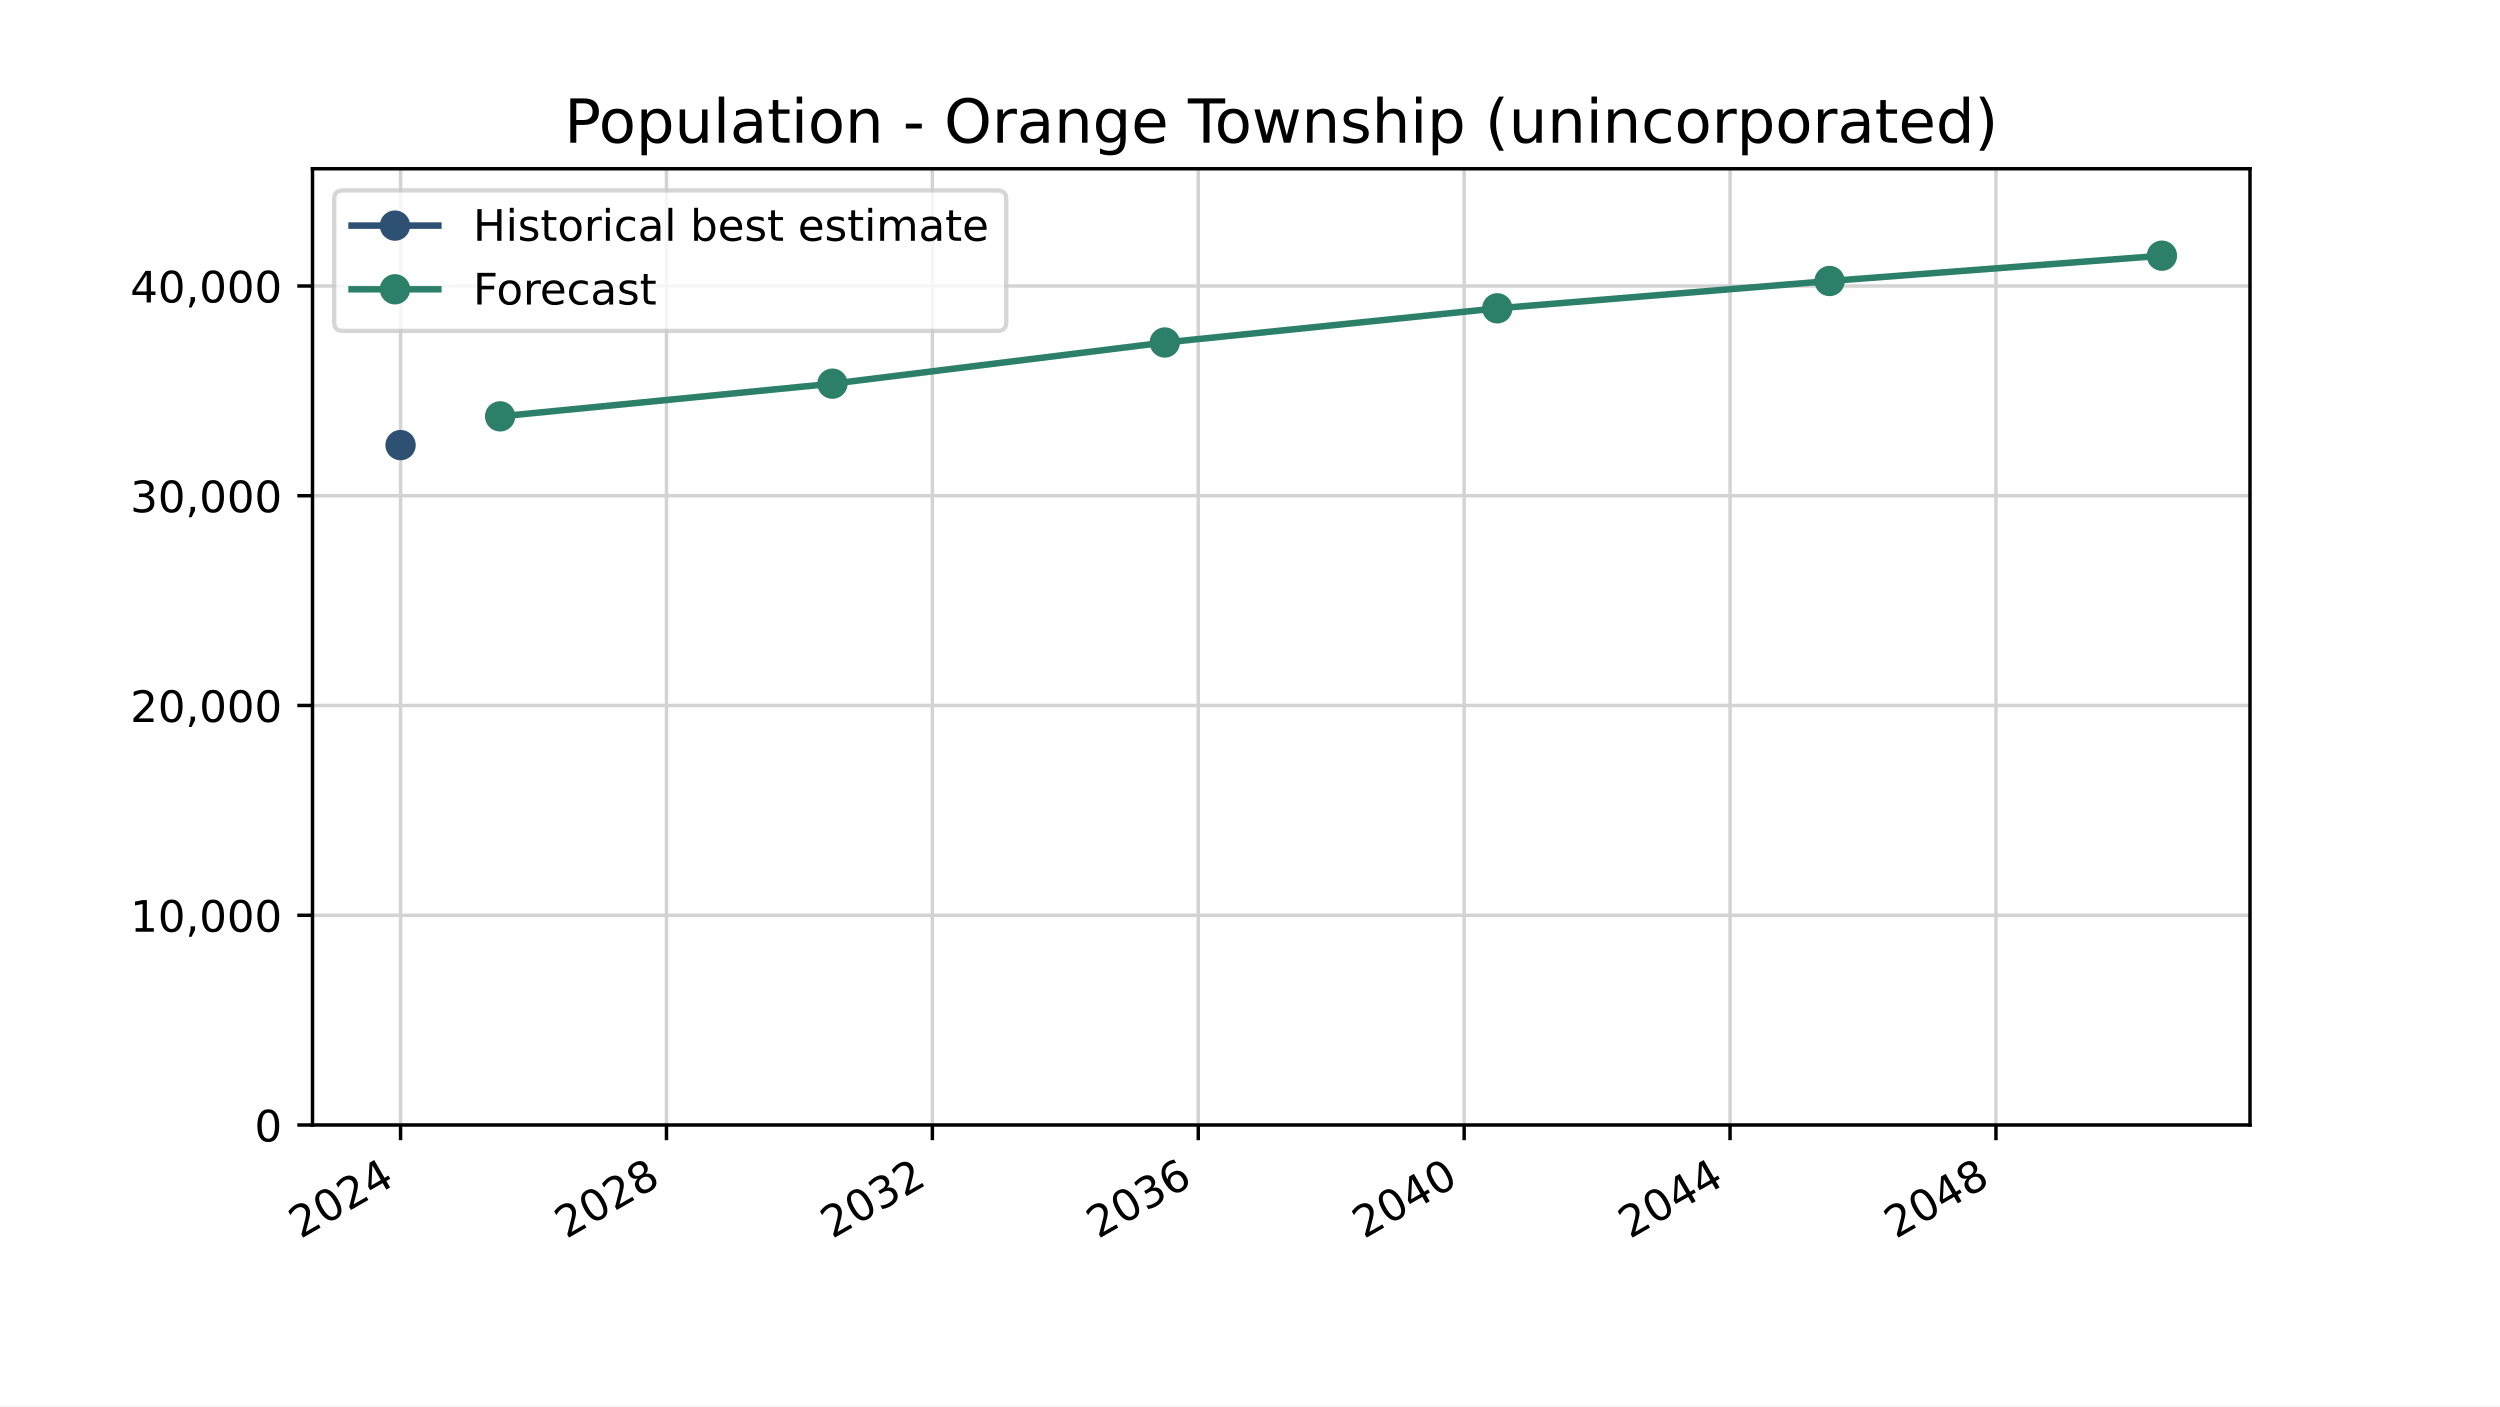
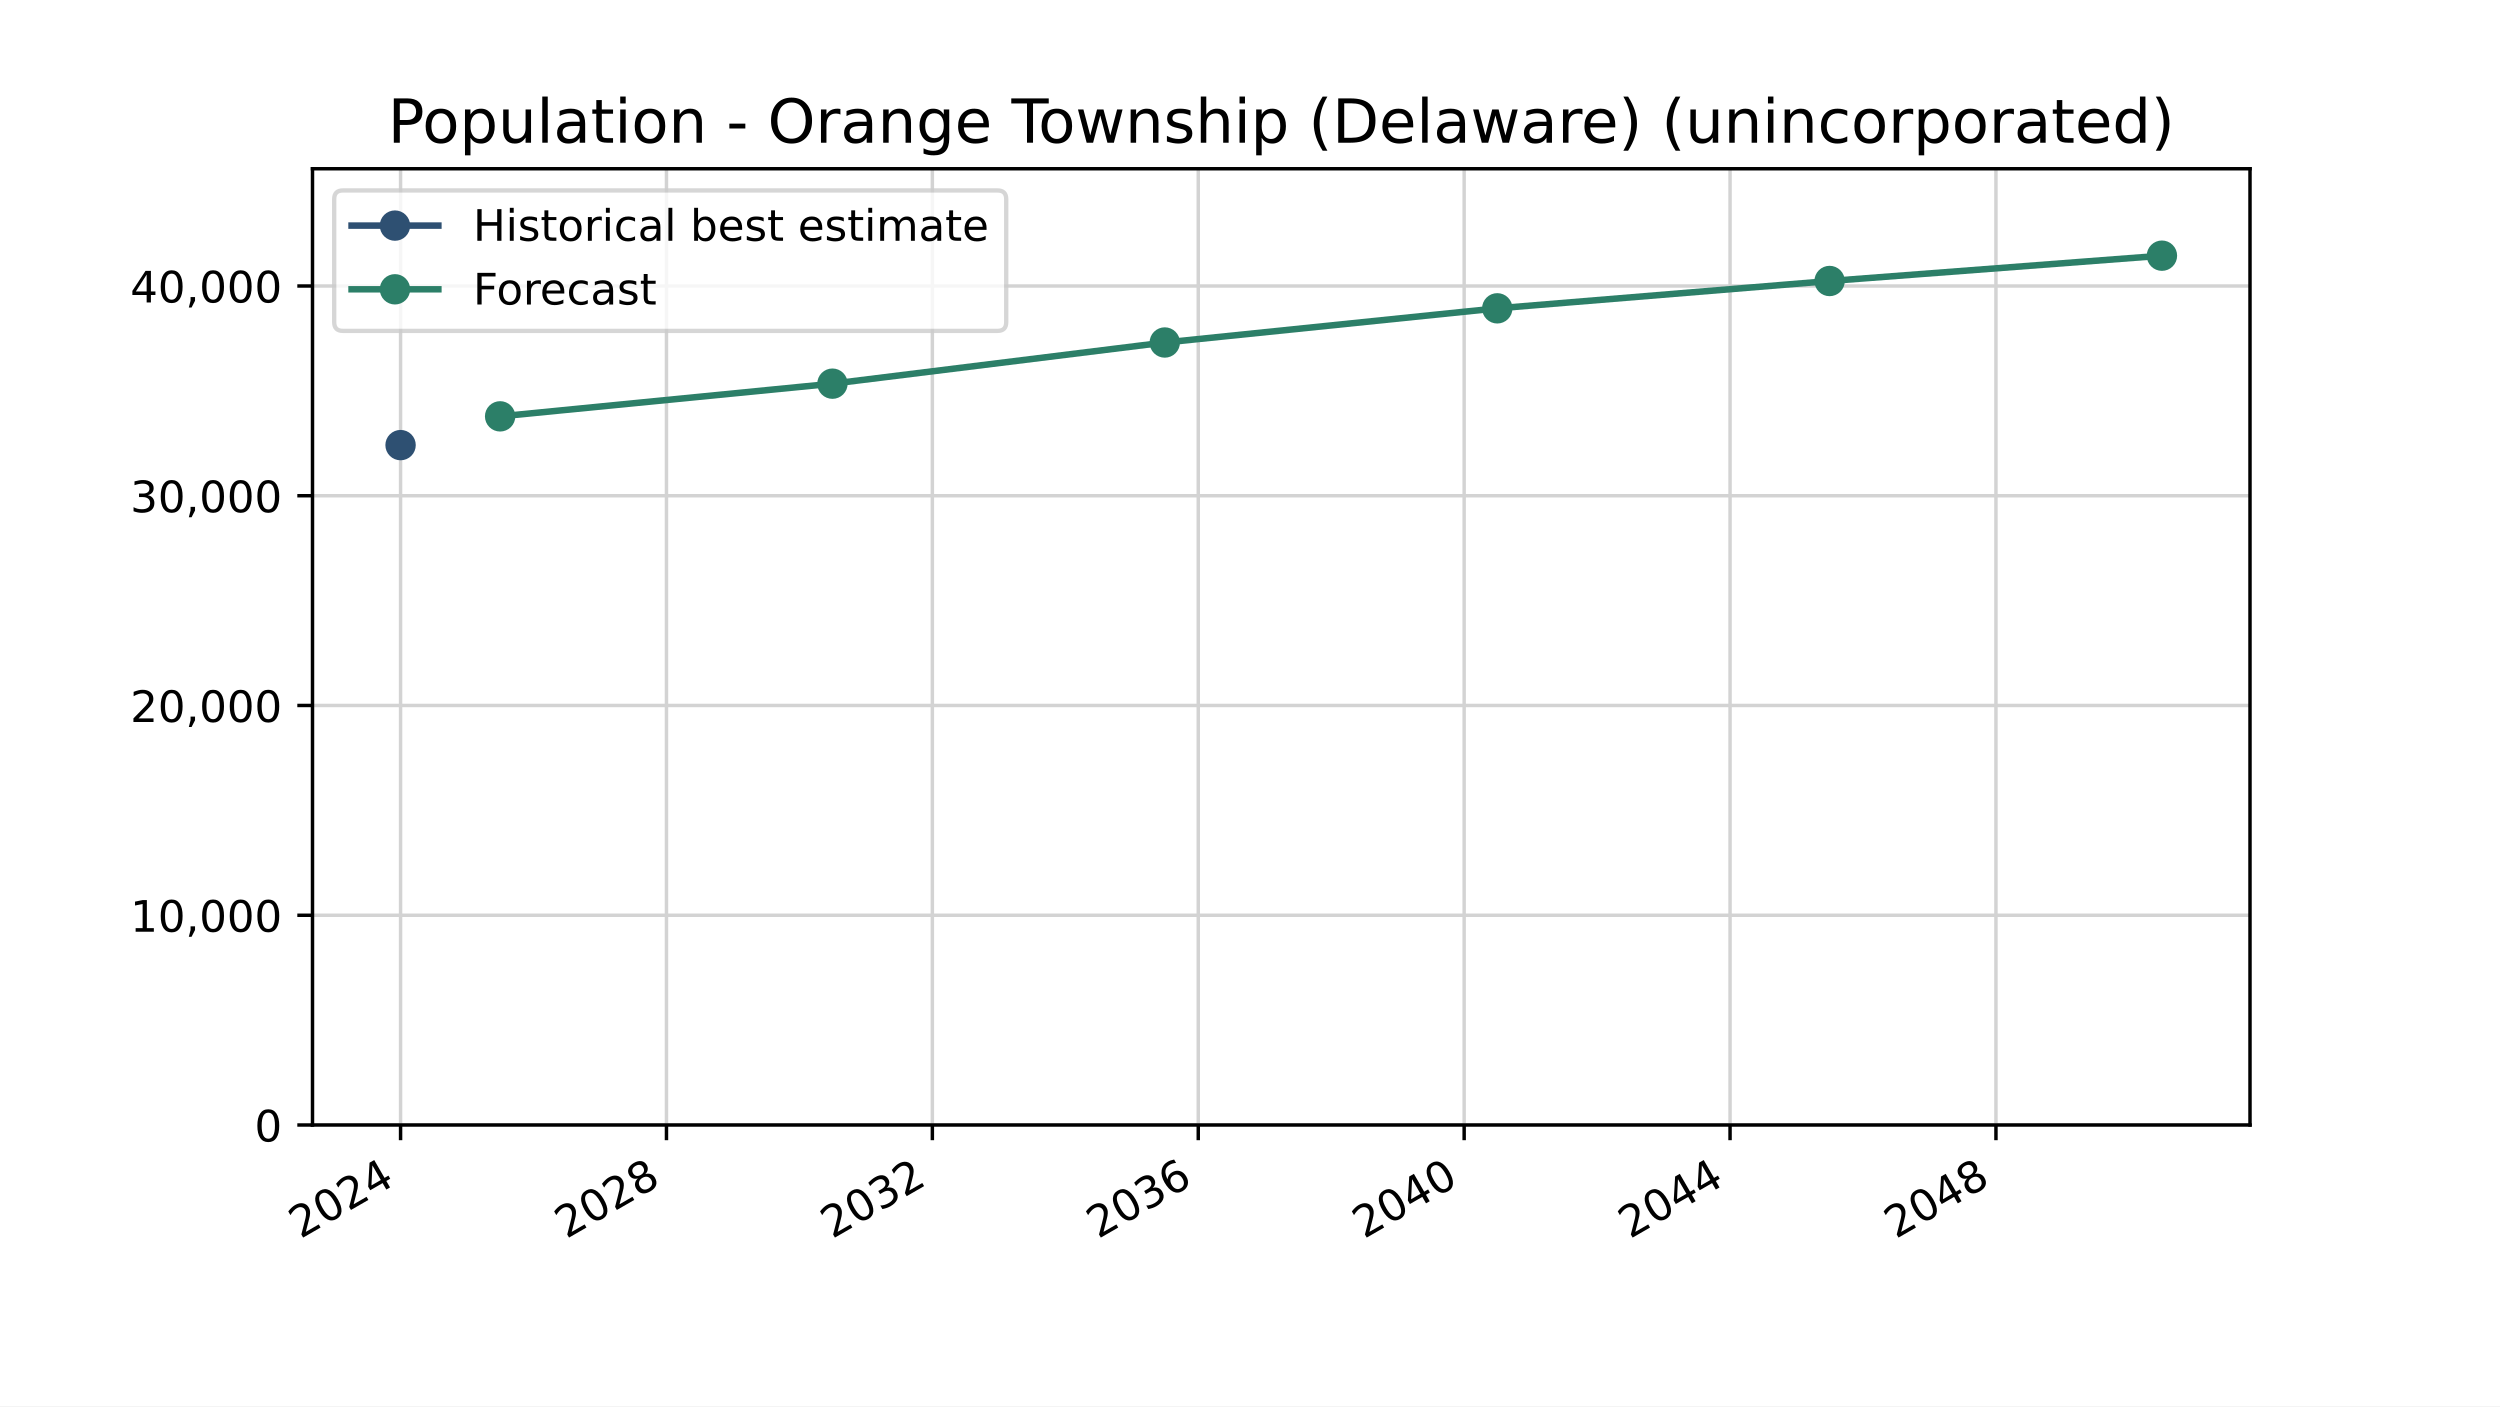
<svg xmlns="http://www.w3.org/2000/svg" xmlns:xlink="http://www.w3.org/1999/xlink" width="576pt" height="324pt" viewBox="0 0 576 324" version="1.1">
  <defs>
    <style type="text/css">*{stroke-linejoin: round; stroke-linecap: butt}</style>
  </defs>
  <g id="figure_1">
    <g id="patch_1">
      <path d="M 0 324  L 576 324  L 576 0  L 0 0  z " style="fill: #ffffff" />
    </g>
    <g id="axes_1">
      <g id="patch_2">
        <path d="M 72 259.2  L 518.4 259.2  L 518.4 38.88  L 72 38.88  z " style="fill: #ffffff" />
      </g>
      <g id="matplotlib.axis_1">
        <g id="xtick_1">
          <g id="line2d_1">
-             <path d="M 92.291 259.2  L 92.291 38.88  " clip-path="url(#p3c61b98af4)" style="fill: none; stroke: #d3d3d3; stroke-width: 0.8; stroke-linecap: square" />
+             <path d="M 92.291 259.2  L 92.291 38.88  " clip-path="url(#p7c94b9ca3a)" style="fill: none; stroke: #d3d3d3; stroke-width: 0.8; stroke-linecap: square" />
          </g>
          <g id="line2d_2">
            <defs>
-               <path id="m74d4436783" d="M 0 0  L 0 3.5  " style="stroke: #000000; stroke-width: 0.8" />
+               <path id="m1e67c21005" d="M 0 0  L 0 3.5  " style="stroke: #000000; stroke-width: 0.8" />
            </defs>
            <g>
-               <use xlink:href="#m74d4436783" x="92.291" y="259.2" style="stroke: #000000; stroke-width: 0.8" />
+               <use xlink:href="#m1e67c21005" x="92.291" y="259.2" style="stroke: #000000; stroke-width: 0.8" />
            </g>
          </g>
          <g id="text_1">
            <g transform="translate(69.21072 285.5054) rotate(-30) scale(0.1 -0.1)">
              <defs>
                <path id="DejaVuSans-32" d="M 1228 531  L 3431 531  L 3431 0  L 469 0  L 469 531  Q 828 903 1448 1529  Q 2069 2156 2228 2338  Q 2531 2678 2651 2914  Q 2772 3150 2772 3378  Q 2772 3750 2511 3984  Q 2250 4219 1831 4219  Q 1534 4219 1204 4116  Q 875 4013 500 3803  L 500 4441  Q 881 4594 1212 4672  Q 1544 4750 1819 4750  Q 2544 4750 2975 4387  Q 3406 4025 3406 3419  Q 3406 3131 3298 2873  Q 3191 2616 2906 2266  Q 2828 2175 2409 1742  Q 1991 1309 1228 531  z " transform="scale(0.015625)" />
                <path id="DejaVuSans-30" d="M 2034 4250  Q 1547 4250 1301 3770  Q 1056 3291 1056 2328  Q 1056 1369 1301 889  Q 1547 409 2034 409  Q 2525 409 2770 889  Q 3016 1369 3016 2328  Q 3016 3291 2770 3770  Q 2525 4250 2034 4250  z M 2034 4750  Q 2819 4750 3233 4129  Q 3647 3509 3647 2328  Q 3647 1150 3233 529  Q 2819 -91 2034 -91  Q 1250 -91 836 529  Q 422 1150 422 2328  Q 422 3509 836 4129  Q 1250 4750 2034 4750  z " transform="scale(0.015625)" />
                <path id="DejaVuSans-34" d="M 2419 4116  L 825 1625  L 2419 1625  L 2419 4116  z M 2253 4666  L 3047 4666  L 3047 1625  L 3713 1625  L 3713 1100  L 3047 1100  L 3047 0  L 2419 0  L 2419 1100  L 313 1100  L 313 1709  L 2253 4666  z " transform="scale(0.015625)" />
              </defs>
              <use xlink:href="#DejaVuSans-32" />
              <use xlink:href="#DejaVuSans-30" x="63.623" />
              <use xlink:href="#DejaVuSans-32" x="127.246" />
              <use xlink:href="#DejaVuSans-34" x="190.869" />
            </g>
          </g>
        </g>
        <g id="xtick_2">
          <g id="line2d_3">
-             <path d="M 153.554 259.2  L 153.554 38.88  " clip-path="url(#p3c61b98af4)" style="fill: none; stroke: #d3d3d3; stroke-width: 0.8; stroke-linecap: square" />
+             <path d="M 153.554 259.2  L 153.554 38.88  " clip-path="url(#p7c94b9ca3a)" style="fill: none; stroke: #d3d3d3; stroke-width: 0.8; stroke-linecap: square" />
          </g>
          <g id="line2d_4">
            <g>
-               <use xlink:href="#m74d4436783" x="153.554" y="259.2" style="stroke: #000000; stroke-width: 0.8" />
+               <use xlink:href="#m1e67c21005" x="153.554" y="259.2" style="stroke: #000000; stroke-width: 0.8" />
            </g>
          </g>
          <g id="text_2">
            <g transform="translate(130.4734 285.5054) rotate(-30) scale(0.1 -0.1)">
              <defs>
                <path id="DejaVuSans-38" d="M 2034 2216  Q 1584 2216 1326 1975  Q 1069 1734 1069 1313  Q 1069 891 1326 650  Q 1584 409 2034 409  Q 2484 409 2743 651  Q 3003 894 3003 1313  Q 3003 1734 2745 1975  Q 2488 2216 2034 2216  z M 1403 2484  Q 997 2584 770 2862  Q 544 3141 544 3541  Q 544 4100 942 4425  Q 1341 4750 2034 4750  Q 2731 4750 3128 4425  Q 3525 4100 3525 3541  Q 3525 3141 3298 2862  Q 3072 2584 2669 2484  Q 3125 2378 3379 2068  Q 3634 1759 3634 1313  Q 3634 634 3220 271  Q 2806 -91 2034 -91  Q 1263 -91 848 271  Q 434 634 434 1313  Q 434 1759 690 2068  Q 947 2378 1403 2484  z M 1172 3481  Q 1172 3119 1398 2916  Q 1625 2713 2034 2713  Q 2441 2713 2670 2916  Q 2900 3119 2900 3481  Q 2900 3844 2670 4047  Q 2441 4250 2034 4250  Q 1625 4250 1398 4047  Q 1172 3844 1172 3481  z " transform="scale(0.015625)" />
              </defs>
              <use xlink:href="#DejaVuSans-32" />
              <use xlink:href="#DejaVuSans-30" x="63.623" />
              <use xlink:href="#DejaVuSans-32" x="127.246" />
              <use xlink:href="#DejaVuSans-38" x="190.869" />
            </g>
          </g>
        </g>
        <g id="xtick_3">
          <g id="line2d_5">
-             <path d="M 214.816 259.2  L 214.816 38.88  " clip-path="url(#p3c61b98af4)" style="fill: none; stroke: #d3d3d3; stroke-width: 0.8; stroke-linecap: square" />
+             <path d="M 214.816 259.2  L 214.816 38.88  " clip-path="url(#p7c94b9ca3a)" style="fill: none; stroke: #d3d3d3; stroke-width: 0.8; stroke-linecap: square" />
          </g>
          <g id="line2d_6">
            <g>
-               <use xlink:href="#m74d4436783" x="214.816" y="259.2" style="stroke: #000000; stroke-width: 0.8" />
+               <use xlink:href="#m1e67c21005" x="214.816" y="259.2" style="stroke: #000000; stroke-width: 0.8" />
            </g>
          </g>
          <g id="text_3">
            <g transform="translate(191.7361 285.5054) rotate(-30) scale(0.1 -0.1)">
              <defs>
                <path id="DejaVuSans-33" d="M 2597 2516  Q 3050 2419 3304 2112  Q 3559 1806 3559 1356  Q 3559 666 3084 287  Q 2609 -91 1734 -91  Q 1441 -91 1130 -33  Q 819 25 488 141  L 488 750  Q 750 597 1062 519  Q 1375 441 1716 441  Q 2309 441 2620 675  Q 2931 909 2931 1356  Q 2931 1769 2642 2001  Q 2353 2234 1838 2234  L 1294 2234  L 1294 2753  L 1863 2753  Q 2328 2753 2575 2939  Q 2822 3125 2822 3475  Q 2822 3834 2567 4026  Q 2313 4219 1838 4219  Q 1578 4219 1281 4162  Q 984 4106 628 3988  L 628 4550  Q 988 4650 1302 4700  Q 1616 4750 1894 4750  Q 2613 4750 3031 4423  Q 3450 4097 3450 3541  Q 3450 3153 3228 2886  Q 3006 2619 2597 2516  z " transform="scale(0.015625)" />
              </defs>
              <use xlink:href="#DejaVuSans-32" />
              <use xlink:href="#DejaVuSans-30" x="63.623" />
              <use xlink:href="#DejaVuSans-33" x="127.246" />
              <use xlink:href="#DejaVuSans-32" x="190.869" />
            </g>
          </g>
        </g>
        <g id="xtick_4">
          <g id="line2d_7">
-             <path d="M 276.079 259.2  L 276.079 38.88  " clip-path="url(#p3c61b98af4)" style="fill: none; stroke: #d3d3d3; stroke-width: 0.8; stroke-linecap: square" />
+             <path d="M 276.079 259.2  L 276.079 38.88  " clip-path="url(#p7c94b9ca3a)" style="fill: none; stroke: #d3d3d3; stroke-width: 0.8; stroke-linecap: square" />
          </g>
          <g id="line2d_8">
            <g>
-               <use xlink:href="#m74d4436783" x="276.079" y="259.2" style="stroke: #000000; stroke-width: 0.8" />
+               <use xlink:href="#m1e67c21005" x="276.079" y="259.2" style="stroke: #000000; stroke-width: 0.8" />
            </g>
          </g>
          <g id="text_4">
            <g transform="translate(252.9988 285.5054) rotate(-30) scale(0.1 -0.1)">
              <defs>
                <path id="DejaVuSans-36" d="M 2113 2584  Q 1688 2584 1439 2293  Q 1191 2003 1191 1497  Q 1191 994 1439 701  Q 1688 409 2113 409  Q 2538 409 2786 701  Q 3034 994 3034 1497  Q 3034 2003 2786 2293  Q 2538 2584 2113 2584  z M 3366 4563  L 3366 3988  Q 3128 4100 2886 4159  Q 2644 4219 2406 4219  Q 1781 4219 1451 3797  Q 1122 3375 1075 2522  Q 1259 2794 1537 2939  Q 1816 3084 2150 3084  Q 2853 3084 3261 2657  Q 3669 2231 3669 1497  Q 3669 778 3244 343  Q 2819 -91 2113 -91  Q 1303 -91 875 529  Q 447 1150 447 2328  Q 447 3434 972 4092  Q 1497 4750 2381 4750  Q 2619 4750 2861 4703  Q 3103 4656 3366 4563  z " transform="scale(0.015625)" />
              </defs>
              <use xlink:href="#DejaVuSans-32" />
              <use xlink:href="#DejaVuSans-30" x="63.623" />
              <use xlink:href="#DejaVuSans-33" x="127.246" />
              <use xlink:href="#DejaVuSans-36" x="190.869" />
            </g>
          </g>
        </g>
        <g id="xtick_5">
          <g id="line2d_9">
-             <path d="M 337.342 259.2  L 337.342 38.88  " clip-path="url(#p3c61b98af4)" style="fill: none; stroke: #d3d3d3; stroke-width: 0.8; stroke-linecap: square" />
+             <path d="M 337.342 259.2  L 337.342 38.88  " clip-path="url(#p7c94b9ca3a)" style="fill: none; stroke: #d3d3d3; stroke-width: 0.8; stroke-linecap: square" />
          </g>
          <g id="line2d_10">
            <g>
-               <use xlink:href="#m74d4436783" x="337.342" y="259.2" style="stroke: #000000; stroke-width: 0.8" />
+               <use xlink:href="#m1e67c21005" x="337.342" y="259.2" style="stroke: #000000; stroke-width: 0.8" />
            </g>
          </g>
          <g id="text_5">
            <g transform="translate(314.2615 285.5054) rotate(-30) scale(0.1 -0.1)">
              <use xlink:href="#DejaVuSans-32" />
              <use xlink:href="#DejaVuSans-30" x="63.623" />
              <use xlink:href="#DejaVuSans-34" x="127.246" />
              <use xlink:href="#DejaVuSans-30" x="190.869" />
            </g>
          </g>
        </g>
        <g id="xtick_6">
          <g id="line2d_11">
-             <path d="M 398.604 259.2  L 398.604 38.88  " clip-path="url(#p3c61b98af4)" style="fill: none; stroke: #d3d3d3; stroke-width: 0.8; stroke-linecap: square" />
+             <path d="M 398.604 259.2  L 398.604 38.88  " clip-path="url(#p7c94b9ca3a)" style="fill: none; stroke: #d3d3d3; stroke-width: 0.8; stroke-linecap: square" />
          </g>
          <g id="line2d_12">
            <g>
-               <use xlink:href="#m74d4436783" x="398.604" y="259.2" style="stroke: #000000; stroke-width: 0.8" />
+               <use xlink:href="#m1e67c21005" x="398.604" y="259.2" style="stroke: #000000; stroke-width: 0.8" />
            </g>
          </g>
          <g id="text_6">
            <g transform="translate(375.5242 285.5054) rotate(-30) scale(0.1 -0.1)">
              <use xlink:href="#DejaVuSans-32" />
              <use xlink:href="#DejaVuSans-30" x="63.623" />
              <use xlink:href="#DejaVuSans-34" x="127.246" />
              <use xlink:href="#DejaVuSans-34" x="190.869" />
            </g>
          </g>
        </g>
        <g id="xtick_7">
          <g id="line2d_13">
-             <path d="M 459.867 259.2  L 459.867 38.88  " clip-path="url(#p3c61b98af4)" style="fill: none; stroke: #d3d3d3; stroke-width: 0.8; stroke-linecap: square" />
+             <path d="M 459.867 259.2  L 459.867 38.88  " clip-path="url(#p7c94b9ca3a)" style="fill: none; stroke: #d3d3d3; stroke-width: 0.8; stroke-linecap: square" />
          </g>
          <g id="line2d_14">
            <g>
-               <use xlink:href="#m74d4436783" x="459.867" y="259.2" style="stroke: #000000; stroke-width: 0.8" />
+               <use xlink:href="#m1e67c21005" x="459.867" y="259.2" style="stroke: #000000; stroke-width: 0.8" />
            </g>
          </g>
          <g id="text_7">
            <g transform="translate(436.7869 285.5054) rotate(-30) scale(0.1 -0.1)">
              <use xlink:href="#DejaVuSans-32" />
              <use xlink:href="#DejaVuSans-30" x="63.623" />
              <use xlink:href="#DejaVuSans-34" x="127.246" />
              <use xlink:href="#DejaVuSans-38" x="190.869" />
            </g>
          </g>
        </g>
      </g>
      <g id="matplotlib.axis_2">
        <g id="ytick_1">
          <g id="line2d_15">
-             <path d="M 72 259.2  L 518.4 259.2  " clip-path="url(#p3c61b98af4)" style="fill: none; stroke: #d3d3d3; stroke-width: 0.8; stroke-linecap: square" />
+             <path d="M 72 259.2  L 518.4 259.2  " clip-path="url(#p7c94b9ca3a)" style="fill: none; stroke: #d3d3d3; stroke-width: 0.8; stroke-linecap: square" />
          </g>
          <g id="line2d_16">
            <defs>
-               <path id="m0782b8651d" d="M 0 0  L -3.5 0  " style="stroke: #000000; stroke-width: 0.8" />
+               <path id="ma34942124f" d="M 0 0  L -3.5 0  " style="stroke: #000000; stroke-width: 0.8" />
            </defs>
            <g>
-               <use xlink:href="#m0782b8651d" x="72" y="259.2" style="stroke: #000000; stroke-width: 0.8" />
+               <use xlink:href="#ma34942124f" x="72" y="259.2" style="stroke: #000000; stroke-width: 0.8" />
            </g>
          </g>
          <g id="text_8">
            <g transform="translate(58.6375 262.9992) scale(0.1 -0.1)">
              <use xlink:href="#DejaVuSans-30" />
            </g>
          </g>
        </g>
        <g id="ytick_2">
          <g id="line2d_17">
-             <path d="M 72 210.873  L 518.4 210.873  " clip-path="url(#p3c61b98af4)" style="fill: none; stroke: #d3d3d3; stroke-width: 0.8; stroke-linecap: square" />
+             <path d="M 72 210.873  L 518.4 210.873  " clip-path="url(#p7c94b9ca3a)" style="fill: none; stroke: #d3d3d3; stroke-width: 0.8; stroke-linecap: square" />
          </g>
          <g id="line2d_18">
            <g>
-               <use xlink:href="#m0782b8651d" x="72" y="210.873" style="stroke: #000000; stroke-width: 0.8" />
+               <use xlink:href="#ma34942124f" x="72" y="210.873" style="stroke: #000000; stroke-width: 0.8" />
            </g>
          </g>
          <g id="text_9">
            <g transform="translate(30.00937 214.6723) scale(0.1 -0.1)">
              <defs>
                <path id="DejaVuSans-31" d="M 794 531  L 1825 531  L 1825 4091  L 703 3866  L 703 4441  L 1819 4666  L 2450 4666  L 2450 531  L 3481 531  L 3481 0  L 794 0  L 794 531  z " transform="scale(0.015625)" />
                <path id="DejaVuSans-2c" d="M 750 794  L 1409 794  L 1409 256  L 897 -744  L 494 -744  L 750 256  L 750 794  z " transform="scale(0.015625)" />
              </defs>
              <use xlink:href="#DejaVuSans-31" />
              <use xlink:href="#DejaVuSans-30" x="63.623" />
              <use xlink:href="#DejaVuSans-2c" x="127.246" />
              <use xlink:href="#DejaVuSans-30" x="159.033" />
              <use xlink:href="#DejaVuSans-30" x="222.656" />
              <use xlink:href="#DejaVuSans-30" x="286.279" />
            </g>
          </g>
        </g>
        <g id="ytick_3">
          <g id="line2d_19">
-             <path d="M 72 162.546  L 518.4 162.546  " clip-path="url(#p3c61b98af4)" style="fill: none; stroke: #d3d3d3; stroke-width: 0.8; stroke-linecap: square" />
+             <path d="M 72 162.546  L 518.4 162.546  " clip-path="url(#p7c94b9ca3a)" style="fill: none; stroke: #d3d3d3; stroke-width: 0.8; stroke-linecap: square" />
          </g>
          <g id="line2d_20">
            <g>
-               <use xlink:href="#m0782b8651d" x="72" y="162.546" style="stroke: #000000; stroke-width: 0.8" />
+               <use xlink:href="#ma34942124f" x="72" y="162.546" style="stroke: #000000; stroke-width: 0.8" />
            </g>
          </g>
          <g id="text_10">
            <g transform="translate(30.00937 166.3454) scale(0.1 -0.1)">
              <use xlink:href="#DejaVuSans-32" />
              <use xlink:href="#DejaVuSans-30" x="63.623" />
              <use xlink:href="#DejaVuSans-2c" x="127.246" />
              <use xlink:href="#DejaVuSans-30" x="159.033" />
              <use xlink:href="#DejaVuSans-30" x="222.656" />
              <use xlink:href="#DejaVuSans-30" x="286.279" />
            </g>
          </g>
        </g>
        <g id="ytick_4">
          <g id="line2d_21">
-             <path d="M 72 114.219  L 518.4 114.219  " clip-path="url(#p3c61b98af4)" style="fill: none; stroke: #d3d3d3; stroke-width: 0.8; stroke-linecap: square" />
+             <path d="M 72 114.219  L 518.4 114.219  " clip-path="url(#p7c94b9ca3a)" style="fill: none; stroke: #d3d3d3; stroke-width: 0.8; stroke-linecap: square" />
          </g>
          <g id="line2d_22">
            <g>
-               <use xlink:href="#m0782b8651d" x="72" y="114.219" style="stroke: #000000; stroke-width: 0.8" />
+               <use xlink:href="#ma34942124f" x="72" y="114.219" style="stroke: #000000; stroke-width: 0.8" />
            </g>
          </g>
          <g id="text_11">
            <g transform="translate(30.00937 118.0185) scale(0.1 -0.1)">
              <use xlink:href="#DejaVuSans-33" />
              <use xlink:href="#DejaVuSans-30" x="63.623" />
              <use xlink:href="#DejaVuSans-2c" x="127.246" />
              <use xlink:href="#DejaVuSans-30" x="159.033" />
              <use xlink:href="#DejaVuSans-30" x="222.656" />
              <use xlink:href="#DejaVuSans-30" x="286.279" />
            </g>
          </g>
        </g>
        <g id="ytick_5">
          <g id="line2d_23">
-             <path d="M 72 65.892  L 518.4 65.892  " clip-path="url(#p3c61b98af4)" style="fill: none; stroke: #d3d3d3; stroke-width: 0.8; stroke-linecap: square" />
+             <path d="M 72 65.892  L 518.4 65.892  " clip-path="url(#p7c94b9ca3a)" style="fill: none; stroke: #d3d3d3; stroke-width: 0.8; stroke-linecap: square" />
          </g>
          <g id="line2d_24">
            <g>
-               <use xlink:href="#m0782b8651d" x="72" y="65.892" style="stroke: #000000; stroke-width: 0.8" />
+               <use xlink:href="#ma34942124f" x="72" y="65.892" style="stroke: #000000; stroke-width: 0.8" />
            </g>
          </g>
          <g id="text_12">
            <g transform="translate(30.00937 69.69155) scale(0.1 -0.1)">
              <use xlink:href="#DejaVuSans-34" />
              <use xlink:href="#DejaVuSans-30" x="63.623" />
              <use xlink:href="#DejaVuSans-2c" x="127.246" />
              <use xlink:href="#DejaVuSans-30" x="159.033" />
              <use xlink:href="#DejaVuSans-30" x="222.656" />
              <use xlink:href="#DejaVuSans-30" x="286.279" />
            </g>
          </g>
        </g>
      </g>
      <g id="line2d_25">
-         <path d="M 92.291 102.553  " clip-path="url(#p3c61b98af4)" style="fill: none; stroke: #2e5072; stroke-width: 1.5; stroke-linecap: square" />
+         <path d="M 92.291 102.553  " clip-path="url(#p7c94b9ca3a)" style="fill: none; stroke: #2e5072; stroke-width: 1.5; stroke-linecap: square" />
        <defs>
-           <path id="m5b9df2a413" d="M 0 3  C 0.796 3 1.559 2.684 2.121 2.121  C 2.684 1.559 3 0.796 3 0  C 3 -0.796 2.684 -1.559 2.121 -2.121  C 1.559 -2.684 0.796 -3 0 -3  C -0.796 -3 -1.559 -2.684 -2.121 -2.121  C -2.684 -1.559 -3 -0.796 -3 0  C -3 0.796 -2.684 1.559 -2.121 2.121  C -1.559 2.684 -0.796 3 0 3  z " style="stroke: #2e5072" />
+           <path id="mc41a8453f5" d="M 0 3  C 0.796 3 1.559 2.684 2.121 2.121  C 2.684 1.559 3 0.796 3 0  C 3 -0.796 2.684 -1.559 2.121 -2.121  C 1.559 -2.684 0.796 -3 0 -3  C -0.796 -3 -1.559 -2.684 -2.121 -2.121  C -2.684 -1.559 -3 -0.796 -3 0  C -3 0.796 -2.684 1.559 -2.121 2.121  C -1.559 2.684 -0.796 3 0 3  z " style="stroke: #2e5072" />
        </defs>
-         <g clip-path="url(#p3c61b98af4)">
-           <use xlink:href="#m5b9df2a413" x="92.291" y="102.553" style="fill: #2e5072; stroke: #2e5072" />
+         <g clip-path="url(#p7c94b9ca3a)">
+           <use xlink:href="#mc41a8453f5" x="92.291" y="102.553" style="fill: #2e5072; stroke: #2e5072" />
        </g>
      </g>
      <g id="line2d_26">
-         <path d="M 115.228 95.928  L 191.796 88.398  L 268.364 78.912  L 344.973 71.039  L 421.541 64.742  L 498.109 58.909  " clip-path="url(#p3c61b98af4)" style="fill: none; stroke: #2c7f68; stroke-width: 1.5; stroke-linecap: square" />
+         <path d="M 115.228 95.928  L 191.796 88.398  L 268.364 78.912  L 344.973 71.039  L 421.541 64.742  L 498.109 58.909  " clip-path="url(#p7c94b9ca3a)" style="fill: none; stroke: #2c7f68; stroke-width: 1.5; stroke-linecap: square" />
        <defs>
-           <path id="me2e729bca4" d="M 0 3  C 0.796 3 1.559 2.684 2.121 2.121  C 2.684 1.559 3 0.796 3 0  C 3 -0.796 2.684 -1.559 2.121 -2.121  C 1.559 -2.684 0.796 -3 0 -3  C -0.796 -3 -1.559 -2.684 -2.121 -2.121  C -2.684 -1.559 -3 -0.796 -3 0  C -3 0.796 -2.684 1.559 -2.121 2.121  C -1.559 2.684 -0.796 3 0 3  z " style="stroke: #2c7f68" />
+           <path id="m95859e4693" d="M 0 3  C 0.796 3 1.559 2.684 2.121 2.121  C 2.684 1.559 3 0.796 3 0  C 3 -0.796 2.684 -1.559 2.121 -2.121  C 1.559 -2.684 0.796 -3 0 -3  C -0.796 -3 -1.559 -2.684 -2.121 -2.121  C -2.684 -1.559 -3 -0.796 -3 0  C -3 0.796 -2.684 1.559 -2.121 2.121  C -1.559 2.684 -0.796 3 0 3  z " style="stroke: #2c7f68" />
        </defs>
-         <g clip-path="url(#p3c61b98af4)">
-           <use xlink:href="#me2e729bca4" x="115.228" y="95.928" style="fill: #2c7f68; stroke: #2c7f68" />
-           <use xlink:href="#me2e729bca4" x="191.796" y="88.398" style="fill: #2c7f68; stroke: #2c7f68" />
-           <use xlink:href="#me2e729bca4" x="268.364" y="78.912" style="fill: #2c7f68; stroke: #2c7f68" />
-           <use xlink:href="#me2e729bca4" x="344.973" y="71.039" style="fill: #2c7f68; stroke: #2c7f68" />
-           <use xlink:href="#me2e729bca4" x="421.541" y="64.742" style="fill: #2c7f68; stroke: #2c7f68" />
-           <use xlink:href="#me2e729bca4" x="498.109" y="58.909" style="fill: #2c7f68; stroke: #2c7f68" />
+         <g clip-path="url(#p7c94b9ca3a)">
+           <use xlink:href="#m95859e4693" x="115.228" y="95.928" style="fill: #2c7f68; stroke: #2c7f68" />
+           <use xlink:href="#m95859e4693" x="191.796" y="88.398" style="fill: #2c7f68; stroke: #2c7f68" />
+           <use xlink:href="#m95859e4693" x="268.364" y="78.912" style="fill: #2c7f68; stroke: #2c7f68" />
+           <use xlink:href="#m95859e4693" x="344.973" y="71.039" style="fill: #2c7f68; stroke: #2c7f68" />
+           <use xlink:href="#m95859e4693" x="421.541" y="64.742" style="fill: #2c7f68; stroke: #2c7f68" />
+           <use xlink:href="#m95859e4693" x="498.109" y="58.909" style="fill: #2c7f68; stroke: #2c7f68" />
        </g>
      </g>
      <g id="patch_3">
        <path d="M 72 259.2  L 72 38.88  " style="fill: none; stroke: #000000; stroke-width: 0.8; stroke-linejoin: miter; stroke-linecap: square" />
      </g>
      <g id="patch_4">
        <path d="M 518.4 259.2  L 518.4 38.88  " style="fill: none; stroke: #000000; stroke-width: 0.8; stroke-linejoin: miter; stroke-linecap: square" />
      </g>
      <g id="patch_5">
        <path d="M 72 259.2  L 518.4 259.2  " style="fill: none; stroke: #000000; stroke-width: 0.8; stroke-linejoin: miter; stroke-linecap: square" />
      </g>
      <g id="patch_6">
        <path d="M 72 38.88  L 518.4 38.88  " style="fill: none; stroke: #000000; stroke-width: 0.8; stroke-linejoin: miter; stroke-linecap: square" />
      </g>
      <g id="text_13">
-         <g transform="translate(130.0219 32.88) scale(0.14 -0.14)">
+         <g transform="translate(89.36172 32.88) scale(0.14 -0.14)">
          <defs>
            <path id="DejaVuSans-50" d="M 1259 4147  L 1259 2394  L 2053 2394  Q 2494 2394 2734 2622  Q 2975 2850 2975 3272  Q 2975 3691 2734 3919  Q 2494 4147 2053 4147  L 1259 4147  z M 628 4666  L 2053 4666  Q 2838 4666 3239 4311  Q 3641 3956 3641 3272  Q 3641 2581 3239 2228  Q 2838 1875 2053 1875  L 1259 1875  L 1259 0  L 628 0  L 628 4666  z " transform="scale(0.015625)" />
            <path id="DejaVuSans-6f" d="M 1959 3097  Q 1497 3097 1228 2736  Q 959 2375 959 1747  Q 959 1119 1226 758  Q 1494 397 1959 397  Q 2419 397 2687 759  Q 2956 1122 2956 1747  Q 2956 2369 2687 2733  Q 2419 3097 1959 3097  z M 1959 3584  Q 2709 3584 3137 3096  Q 3566 2609 3566 1747  Q 3566 888 3137 398  Q 2709 -91 1959 -91  Q 1206 -91 779 398  Q 353 888 353 1747  Q 353 2609 779 3096  Q 1206 3584 1959 3584  z " transform="scale(0.015625)" />
            <path id="DejaVuSans-70" d="M 1159 525  L 1159 -1331  L 581 -1331  L 581 3500  L 1159 3500  L 1159 2969  Q 1341 3281 1617 3432  Q 1894 3584 2278 3584  Q 2916 3584 3314 3078  Q 3713 2572 3713 1747  Q 3713 922 3314 415  Q 2916 -91 2278 -91  Q 1894 -91 1617 61  Q 1341 213 1159 525  z M 3116 1747  Q 3116 2381 2855 2742  Q 2594 3103 2138 3103  Q 1681 3103 1420 2742  Q 1159 2381 1159 1747  Q 1159 1113 1420 752  Q 1681 391 2138 391  Q 2594 391 2855 752  Q 3116 1113 3116 1747  z " transform="scale(0.015625)" />
            <path id="DejaVuSans-75" d="M 544 1381  L 544 3500  L 1119 3500  L 1119 1403  Q 1119 906 1312 657  Q 1506 409 1894 409  Q 2359 409 2629 706  Q 2900 1003 2900 1516  L 2900 3500  L 3475 3500  L 3475 0  L 2900 0  L 2900 538  Q 2691 219 2414 64  Q 2138 -91 1772 -91  Q 1169 -91 856 284  Q 544 659 544 1381  z M 1991 3584  L 1991 3584  z " transform="scale(0.015625)" />
            <path id="DejaVuSans-6c" d="M 603 4863  L 1178 4863  L 1178 0  L 603 0  L 603 4863  z " transform="scale(0.015625)" />
            <path id="DejaVuSans-61" d="M 2194 1759  Q 1497 1759 1228 1600  Q 959 1441 959 1056  Q 959 750 1161 570  Q 1363 391 1709 391  Q 2188 391 2477 730  Q 2766 1069 2766 1631  L 2766 1759  L 2194 1759  z M 3341 1997  L 3341 0  L 2766 0  L 2766 531  Q 2569 213 2275 61  Q 1981 -91 1556 -91  Q 1019 -91 701 211  Q 384 513 384 1019  Q 384 1609 779 1909  Q 1175 2209 1959 2209  L 2766 2209  L 2766 2266  Q 2766 2663 2505 2880  Q 2244 3097 1772 3097  Q 1472 3097 1187 3025  Q 903 2953 641 2809  L 641 3341  Q 956 3463 1253 3523  Q 1550 3584 1831 3584  Q 2591 3584 2966 3190  Q 3341 2797 3341 1997  z " transform="scale(0.015625)" />
            <path id="DejaVuSans-74" d="M 1172 4494  L 1172 3500  L 2356 3500  L 2356 3053  L 1172 3053  L 1172 1153  Q 1172 725 1289 603  Q 1406 481 1766 481  L 2356 481  L 2356 0  L 1766 0  Q 1100 0 847 248  Q 594 497 594 1153  L 594 3053  L 172 3053  L 172 3500  L 594 3500  L 594 4494  L 1172 4494  z " transform="scale(0.015625)" />
            <path id="DejaVuSans-69" d="M 603 3500  L 1178 3500  L 1178 0  L 603 0  L 603 3500  z M 603 4863  L 1178 4863  L 1178 4134  L 603 4134  L 603 4863  z " transform="scale(0.015625)" />
            <path id="DejaVuSans-6e" d="M 3513 2113  L 3513 0  L 2938 0  L 2938 2094  Q 2938 2591 2744 2837  Q 2550 3084 2163 3084  Q 1697 3084 1428 2787  Q 1159 2491 1159 1978  L 1159 0  L 581 0  L 581 3500  L 1159 3500  L 1159 2956  Q 1366 3272 1645 3428  Q 1925 3584 2291 3584  Q 2894 3584 3203 3211  Q 3513 2838 3513 2113  z " transform="scale(0.015625)" />
            <path id="DejaVuSans-20" transform="scale(0.015625)" />
            <path id="DejaVuSans-2d" d="M 313 2009  L 1997 2009  L 1997 1497  L 313 1497  L 313 2009  z " transform="scale(0.015625)" />
            <path id="DejaVuSans-4f" d="M 2522 4238  Q 1834 4238 1429 3725  Q 1025 3213 1025 2328  Q 1025 1447 1429 934  Q 1834 422 2522 422  Q 3209 422 3611 934  Q 4013 1447 4013 2328  Q 4013 3213 3611 3725  Q 3209 4238 2522 4238  z M 2522 4750  Q 3503 4750 4090 4092  Q 4678 3434 4678 2328  Q 4678 1225 4090 567  Q 3503 -91 2522 -91  Q 1538 -91 948 565  Q 359 1222 359 2328  Q 359 3434 948 4092  Q 1538 4750 2522 4750  z " transform="scale(0.015625)" />
            <path id="DejaVuSans-72" d="M 2631 2963  Q 2534 3019 2420 3045  Q 2306 3072 2169 3072  Q 1681 3072 1420 2755  Q 1159 2438 1159 1844  L 1159 0  L 581 0  L 581 3500  L 1159 3500  L 1159 2956  Q 1341 3275 1631 3429  Q 1922 3584 2338 3584  Q 2397 3584 2469 3576  Q 2541 3569 2628 3553  L 2631 2963  z " transform="scale(0.015625)" />
            <path id="DejaVuSans-67" d="M 2906 1791  Q 2906 2416 2648 2759  Q 2391 3103 1925 3103  Q 1463 3103 1205 2759  Q 947 2416 947 1791  Q 947 1169 1205 825  Q 1463 481 1925 481  Q 2391 481 2648 825  Q 2906 1169 2906 1791  z M 3481 434  Q 3481 -459 3084 -895  Q 2688 -1331 1869 -1331  Q 1566 -1331 1297 -1286  Q 1028 -1241 775 -1147  L 775 -588  Q 1028 -725 1275 -790  Q 1522 -856 1778 -856  Q 2344 -856 2625 -561  Q 2906 -266 2906 331  L 2906 616  Q 2728 306 2450 153  Q 2172 0 1784 0  Q 1141 0 747 490  Q 353 981 353 1791  Q 353 2603 747 3093  Q 1141 3584 1784 3584  Q 2172 3584 2450 3431  Q 2728 3278 2906 2969  L 2906 3500  L 3481 3500  L 3481 434  z " transform="scale(0.015625)" />
            <path id="DejaVuSans-65" d="M 3597 1894  L 3597 1613  L 953 1613  Q 991 1019 1311 708  Q 1631 397 2203 397  Q 2534 397 2845 478  Q 3156 559 3463 722  L 3463 178  Q 3153 47 2828 -22  Q 2503 -91 2169 -91  Q 1331 -91 842 396  Q 353 884 353 1716  Q 353 2575 817 3079  Q 1281 3584 2069 3584  Q 2775 3584 3186 3129  Q 3597 2675 3597 1894  z M 3022 2063  Q 3016 2534 2758 2815  Q 2500 3097 2075 3097  Q 1594 3097 1305 2825  Q 1016 2553 972 2059  L 3022 2063  z " transform="scale(0.015625)" />
            <path id="DejaVuSans-54" d="M -19 4666  L 3928 4666  L 3928 4134  L 2272 4134  L 2272 0  L 1638 0  L 1638 4134  L -19 4134  L -19 4666  z " transform="scale(0.015625)" />
            <path id="DejaVuSans-77" d="M 269 3500  L 844 3500  L 1563 769  L 2278 3500  L 2956 3500  L 3675 769  L 4391 3500  L 4966 3500  L 4050 0  L 3372 0  L 2619 2869  L 1863 0  L 1184 0  L 269 3500  z " transform="scale(0.015625)" />
            <path id="DejaVuSans-73" d="M 2834 3397  L 2834 2853  Q 2591 2978 2328 3040  Q 2066 3103 1784 3103  Q 1356 3103 1142 2972  Q 928 2841 928 2578  Q 928 2378 1081 2264  Q 1234 2150 1697 2047  L 1894 2003  Q 2506 1872 2764 1633  Q 3022 1394 3022 966  Q 3022 478 2636 193  Q 2250 -91 1575 -91  Q 1294 -91 989 -36  Q 684 19 347 128  L 347 722  Q 666 556 975 473  Q 1284 391 1588 391  Q 1994 391 2212 530  Q 2431 669 2431 922  Q 2431 1156 2273 1281  Q 2116 1406 1581 1522  L 1381 1569  Q 847 1681 609 1914  Q 372 2147 372 2553  Q 372 3047 722 3315  Q 1072 3584 1716 3584  Q 2034 3584 2315 3537  Q 2597 3491 2834 3397  z " transform="scale(0.015625)" />
            <path id="DejaVuSans-68" d="M 3513 2113  L 3513 0  L 2938 0  L 2938 2094  Q 2938 2591 2744 2837  Q 2550 3084 2163 3084  Q 1697 3084 1428 2787  Q 1159 2491 1159 1978  L 1159 0  L 581 0  L 581 4863  L 1159 4863  L 1159 2956  Q 1366 3272 1645 3428  Q 1925 3584 2291 3584  Q 2894 3584 3203 3211  Q 3513 2838 3513 2113  z " transform="scale(0.015625)" />
            <path id="DejaVuSans-28" d="M 1984 4856  Q 1566 4138 1362 3434  Q 1159 2731 1159 2009  Q 1159 1288 1364 580  Q 1569 -128 1984 -844  L 1484 -844  Q 1016 -109 783 600  Q 550 1309 550 2009  Q 550 2706 781 3412  Q 1013 4119 1484 4856  L 1984 4856  z " transform="scale(0.015625)" />
+             <path id="DejaVuSans-44" d="M 1259 4147  L 1259 519  L 2022 519  Q 2988 519 3436 956  Q 3884 1394 3884 2338  Q 3884 3275 3436 3711  Q 2988 4147 2022 4147  L 1259 4147  z M 628 4666  L 1925 4666  Q 3281 4666 3915 4102  Q 4550 3538 4550 2338  Q 4550 1131 3912 565  Q 3275 0 1925 0  L 628 0  L 628 4666  z " transform="scale(0.015625)" />
+             <path id="DejaVuSans-29" d="M 513 4856  L 1013 4856  Q 1481 4119 1714 3412  Q 1947 2706 1947 2009  Q 1947 1309 1714 600  Q 1481 -109 1013 -844  L 513 -844  Q 928 -128 1133 580  Q 1338 1288 1338 2009  Q 1338 2731 1133 3434  Q 928 4138 513 4856  z " transform="scale(0.015625)" />
            <path id="DejaVuSans-63" d="M 3122 3366  L 3122 2828  Q 2878 2963 2633 3030  Q 2388 3097 2138 3097  Q 1578 3097 1268 2742  Q 959 2388 959 1747  Q 959 1106 1268 751  Q 1578 397 2138 397  Q 2388 397 2633 464  Q 2878 531 3122 666  L 3122 134  Q 2881 22 2623 -34  Q 2366 -91 2075 -91  Q 1284 -91 818 406  Q 353 903 353 1747  Q 353 2603 823 3093  Q 1294 3584 2113 3584  Q 2378 3584 2631 3529  Q 2884 3475 3122 3366  z " transform="scale(0.015625)" />
            <path id="DejaVuSans-64" d="M 2906 2969  L 2906 4863  L 3481 4863  L 3481 0  L 2906 0  L 2906 525  Q 2725 213 2448 61  Q 2172 -91 1784 -91  Q 1150 -91 751 415  Q 353 922 353 1747  Q 353 2572 751 3078  Q 1150 3584 1784 3584  Q 2172 3584 2448 3432  Q 2725 3281 2906 2969  z M 947 1747  Q 947 1113 1208 752  Q 1469 391 1925 391  Q 2381 391 2643 752  Q 2906 1113 2906 1747  Q 2906 2381 2643 2742  Q 2381 3103 1925 3103  Q 1469 3103 1208 2742  Q 947 2381 947 1747  z " transform="scale(0.015625)" />
-             <path id="DejaVuSans-29" d="M 513 4856  L 1013 4856  Q 1481 4119 1714 3412  Q 1947 2706 1947 2009  Q 1947 1309 1714 600  Q 1481 -109 1013 -844  L 513 -844  Q 928 -128 1133 580  Q 1338 1288 1338 2009  Q 1338 2731 1133 3434  Q 928 4138 513 4856  z " transform="scale(0.015625)" />
          </defs>
          <use xlink:href="#DejaVuSans-50" />
          <use xlink:href="#DejaVuSans-6f" x="56.678" />
          <use xlink:href="#DejaVuSans-70" x="117.859" />
          <use xlink:href="#DejaVuSans-75" x="181.336" />
          <use xlink:href="#DejaVuSans-6c" x="244.715" />
          <use xlink:href="#DejaVuSans-61" x="272.498" />
          <use xlink:href="#DejaVuSans-74" x="333.777" />
          <use xlink:href="#DejaVuSans-69" x="372.986" />
          <use xlink:href="#DejaVuSans-6f" x="400.77" />
          <use xlink:href="#DejaVuSans-6e" x="461.951" />
          <use xlink:href="#DejaVuSans-20" x="525.33" />
          <use xlink:href="#DejaVuSans-2d" x="557.117" />
          <use xlink:href="#DejaVuSans-20" x="593.201" />
          <use xlink:href="#DejaVuSans-4f" x="624.988" />
          <use xlink:href="#DejaVuSans-72" x="703.699" />
          <use xlink:href="#DejaVuSans-61" x="744.812" />
          <use xlink:href="#DejaVuSans-6e" x="806.092" />
          <use xlink:href="#DejaVuSans-67" x="869.471" />
          <use xlink:href="#DejaVuSans-65" x="932.947" />
          <use xlink:href="#DejaVuSans-20" x="994.471" />
          <use xlink:href="#DejaVuSans-54" x="1026.258" />
          <use xlink:href="#DejaVuSans-6f" x="1070.342" />
          <use xlink:href="#DejaVuSans-77" x="1131.523" />
          <use xlink:href="#DejaVuSans-6e" x="1213.311" />
          <use xlink:href="#DejaVuSans-73" x="1276.689" />
          <use xlink:href="#DejaVuSans-68" x="1328.789" />
          <use xlink:href="#DejaVuSans-69" x="1392.168" />
          <use xlink:href="#DejaVuSans-70" x="1419.951" />
          <use xlink:href="#DejaVuSans-20" x="1483.428" />
          <use xlink:href="#DejaVuSans-28" x="1515.215" />
-           <use xlink:href="#DejaVuSans-75" x="1554.229" />
-           <use xlink:href="#DejaVuSans-6e" x="1617.607" />
-           <use xlink:href="#DejaVuSans-69" x="1680.986" />
-           <use xlink:href="#DejaVuSans-6e" x="1708.77" />
-           <use xlink:href="#DejaVuSans-63" x="1772.148" />
-           <use xlink:href="#DejaVuSans-6f" x="1827.129" />
-           <use xlink:href="#DejaVuSans-72" x="1888.311" />
-           <use xlink:href="#DejaVuSans-70" x="1929.424" />
-           <use xlink:href="#DejaVuSans-6f" x="1992.9" />
-           <use xlink:href="#DejaVuSans-72" x="2054.082" />
-           <use xlink:href="#DejaVuSans-61" x="2095.195" />
-           <use xlink:href="#DejaVuSans-74" x="2156.475" />
-           <use xlink:href="#DejaVuSans-65" x="2195.684" />
-           <use xlink:href="#DejaVuSans-64" x="2257.207" />
-           <use xlink:href="#DejaVuSans-29" x="2320.684" />
+           <use xlink:href="#DejaVuSans-44" x="1554.229" />
+           <use xlink:href="#DejaVuSans-65" x="1631.23" />
+           <use xlink:href="#DejaVuSans-6c" x="1692.754" />
+           <use xlink:href="#DejaVuSans-61" x="1720.537" />
+           <use xlink:href="#DejaVuSans-77" x="1781.816" />
+           <use xlink:href="#DejaVuSans-61" x="1863.604" />
+           <use xlink:href="#DejaVuSans-72" x="1924.883" />
+           <use xlink:href="#DejaVuSans-65" x="1963.746" />
+           <use xlink:href="#DejaVuSans-29" x="2025.27" />
+           <use xlink:href="#DejaVuSans-20" x="2064.283" />
+           <use xlink:href="#DejaVuSans-28" x="2096.07" />
+           <use xlink:href="#DejaVuSans-75" x="2135.084" />
+           <use xlink:href="#DejaVuSans-6e" x="2198.463" />
+           <use xlink:href="#DejaVuSans-69" x="2261.842" />
+           <use xlink:href="#DejaVuSans-6e" x="2289.625" />
+           <use xlink:href="#DejaVuSans-63" x="2353.004" />
+           <use xlink:href="#DejaVuSans-6f" x="2407.984" />
+           <use xlink:href="#DejaVuSans-72" x="2469.166" />
+           <use xlink:href="#DejaVuSans-70" x="2510.279" />
+           <use xlink:href="#DejaVuSans-6f" x="2573.756" />
+           <use xlink:href="#DejaVuSans-72" x="2634.938" />
+           <use xlink:href="#DejaVuSans-61" x="2676.051" />
+           <use xlink:href="#DejaVuSans-74" x="2737.33" />
+           <use xlink:href="#DejaVuSans-65" x="2776.539" />
+           <use xlink:href="#DejaVuSans-64" x="2838.062" />
+           <use xlink:href="#DejaVuSans-29" x="2901.539" />
        </g>
      </g>
      <g id="legend_1">
        <g id="patch_7">
          <path d="M 79 76.236  L 229.831 76.236  Q 231.831 76.236 231.831 74.236  L 231.831 45.88  Q 231.831 43.88 229.831 43.88  L 79 43.88  Q 77 43.88 77 45.88  L 77 74.236  Q 77 76.236 79 76.236  z " style="fill: #ffffff; opacity: 0.8; stroke: #cccccc; stroke-linejoin: miter" />
        </g>
        <g id="line2d_27">
          <path d="M 81 51.978  L 91 51.978  L 101 51.978  " style="fill: none; stroke: #2e5072; stroke-width: 1.5; stroke-linecap: square" />
          <g>
-             <use xlink:href="#m5b9df2a413" x="91" y="51.978" style="fill: #2e5072; stroke: #2e5072" />
+             <use xlink:href="#mc41a8453f5" x="91" y="51.978" style="fill: #2e5072; stroke: #2e5072" />
          </g>
        </g>
        <g id="text_14">
          <g transform="translate(109 55.47844) scale(0.1 -0.1)">
            <defs>
              <path id="DejaVuSans-48" d="M 628 4666  L 1259 4666  L 1259 2753  L 3553 2753  L 3553 4666  L 4184 4666  L 4184 0  L 3553 0  L 3553 2222  L 1259 2222  L 1259 0  L 628 0  L 628 4666  z " transform="scale(0.015625)" />
              <path id="DejaVuSans-62" d="M 3116 1747  Q 3116 2381 2855 2742  Q 2594 3103 2138 3103  Q 1681 3103 1420 2742  Q 1159 2381 1159 1747  Q 1159 1113 1420 752  Q 1681 391 2138 391  Q 2594 391 2855 752  Q 3116 1113 3116 1747  z M 1159 2969  Q 1341 3281 1617 3432  Q 1894 3584 2278 3584  Q 2916 3584 3314 3078  Q 3713 2572 3713 1747  Q 3713 922 3314 415  Q 2916 -91 2278 -91  Q 1894 -91 1617 61  Q 1341 213 1159 525  L 1159 0  L 581 0  L 581 4863  L 1159 4863  L 1159 2969  z " transform="scale(0.015625)" />
              <path id="DejaVuSans-6d" d="M 3328 2828  Q 3544 3216 3844 3400  Q 4144 3584 4550 3584  Q 5097 3584 5394 3201  Q 5691 2819 5691 2113  L 5691 0  L 5113 0  L 5113 2094  Q 5113 2597 4934 2840  Q 4756 3084 4391 3084  Q 3944 3084 3684 2787  Q 3425 2491 3425 1978  L 3425 0  L 2847 0  L 2847 2094  Q 2847 2600 2669 2842  Q 2491 3084 2119 3084  Q 1678 3084 1418 2786  Q 1159 2488 1159 1978  L 1159 0  L 581 0  L 581 3500  L 1159 3500  L 1159 2956  Q 1356 3278 1631 3431  Q 1906 3584 2284 3584  Q 2666 3584 2933 3390  Q 3200 3197 3328 2828  z " transform="scale(0.015625)" />
            </defs>
            <use xlink:href="#DejaVuSans-48" />
            <use xlink:href="#DejaVuSans-69" x="75.195" />
            <use xlink:href="#DejaVuSans-73" x="102.979" />
            <use xlink:href="#DejaVuSans-74" x="155.078" />
            <use xlink:href="#DejaVuSans-6f" x="194.287" />
            <use xlink:href="#DejaVuSans-72" x="255.469" />
            <use xlink:href="#DejaVuSans-69" x="296.582" />
            <use xlink:href="#DejaVuSans-63" x="324.365" />
            <use xlink:href="#DejaVuSans-61" x="379.346" />
            <use xlink:href="#DejaVuSans-6c" x="440.625" />
            <use xlink:href="#DejaVuSans-20" x="468.408" />
            <use xlink:href="#DejaVuSans-62" x="500.195" />
            <use xlink:href="#DejaVuSans-65" x="563.672" />
            <use xlink:href="#DejaVuSans-73" x="625.195" />
            <use xlink:href="#DejaVuSans-74" x="677.295" />
            <use xlink:href="#DejaVuSans-20" x="716.504" />
            <use xlink:href="#DejaVuSans-65" x="748.291" />
            <use xlink:href="#DejaVuSans-73" x="809.814" />
            <use xlink:href="#DejaVuSans-74" x="861.914" />
            <use xlink:href="#DejaVuSans-69" x="901.123" />
            <use xlink:href="#DejaVuSans-6d" x="928.906" />
            <use xlink:href="#DejaVuSans-61" x="1026.318" />
            <use xlink:href="#DejaVuSans-74" x="1087.598" />
            <use xlink:href="#DejaVuSans-65" x="1126.807" />
          </g>
        </g>
        <g id="line2d_28">
          <path d="M 81 66.657  L 91 66.657  L 101 66.657  " style="fill: none; stroke: #2c7f68; stroke-width: 1.5; stroke-linecap: square" />
          <g>
-             <use xlink:href="#me2e729bca4" x="91" y="66.657" style="fill: #2c7f68; stroke: #2c7f68" />
+             <use xlink:href="#m95859e4693" x="91" y="66.657" style="fill: #2c7f68; stroke: #2c7f68" />
          </g>
        </g>
        <g id="text_15">
          <g transform="translate(109 70.15656) scale(0.1 -0.1)">
            <defs>
              <path id="DejaVuSans-46" d="M 628 4666  L 3309 4666  L 3309 4134  L 1259 4134  L 1259 2759  L 3109 2759  L 3109 2228  L 1259 2228  L 1259 0  L 628 0  L 628 4666  z " transform="scale(0.015625)" />
            </defs>
            <use xlink:href="#DejaVuSans-46" />
            <use xlink:href="#DejaVuSans-6f" x="53.895" />
            <use xlink:href="#DejaVuSans-72" x="115.076" />
            <use xlink:href="#DejaVuSans-65" x="153.939" />
            <use xlink:href="#DejaVuSans-63" x="215.463" />
            <use xlink:href="#DejaVuSans-61" x="270.443" />
            <use xlink:href="#DejaVuSans-73" x="331.723" />
            <use xlink:href="#DejaVuSans-74" x="383.822" />
          </g>
        </g>
      </g>
    </g>
  </g>
  <defs>
-     <clipPath id="p3c61b98af4">
+     <clipPath id="p7c94b9ca3a">
      <rect x="72" y="38.88" width="446.4" height="220.32" />
    </clipPath>
  </defs>
</svg>
